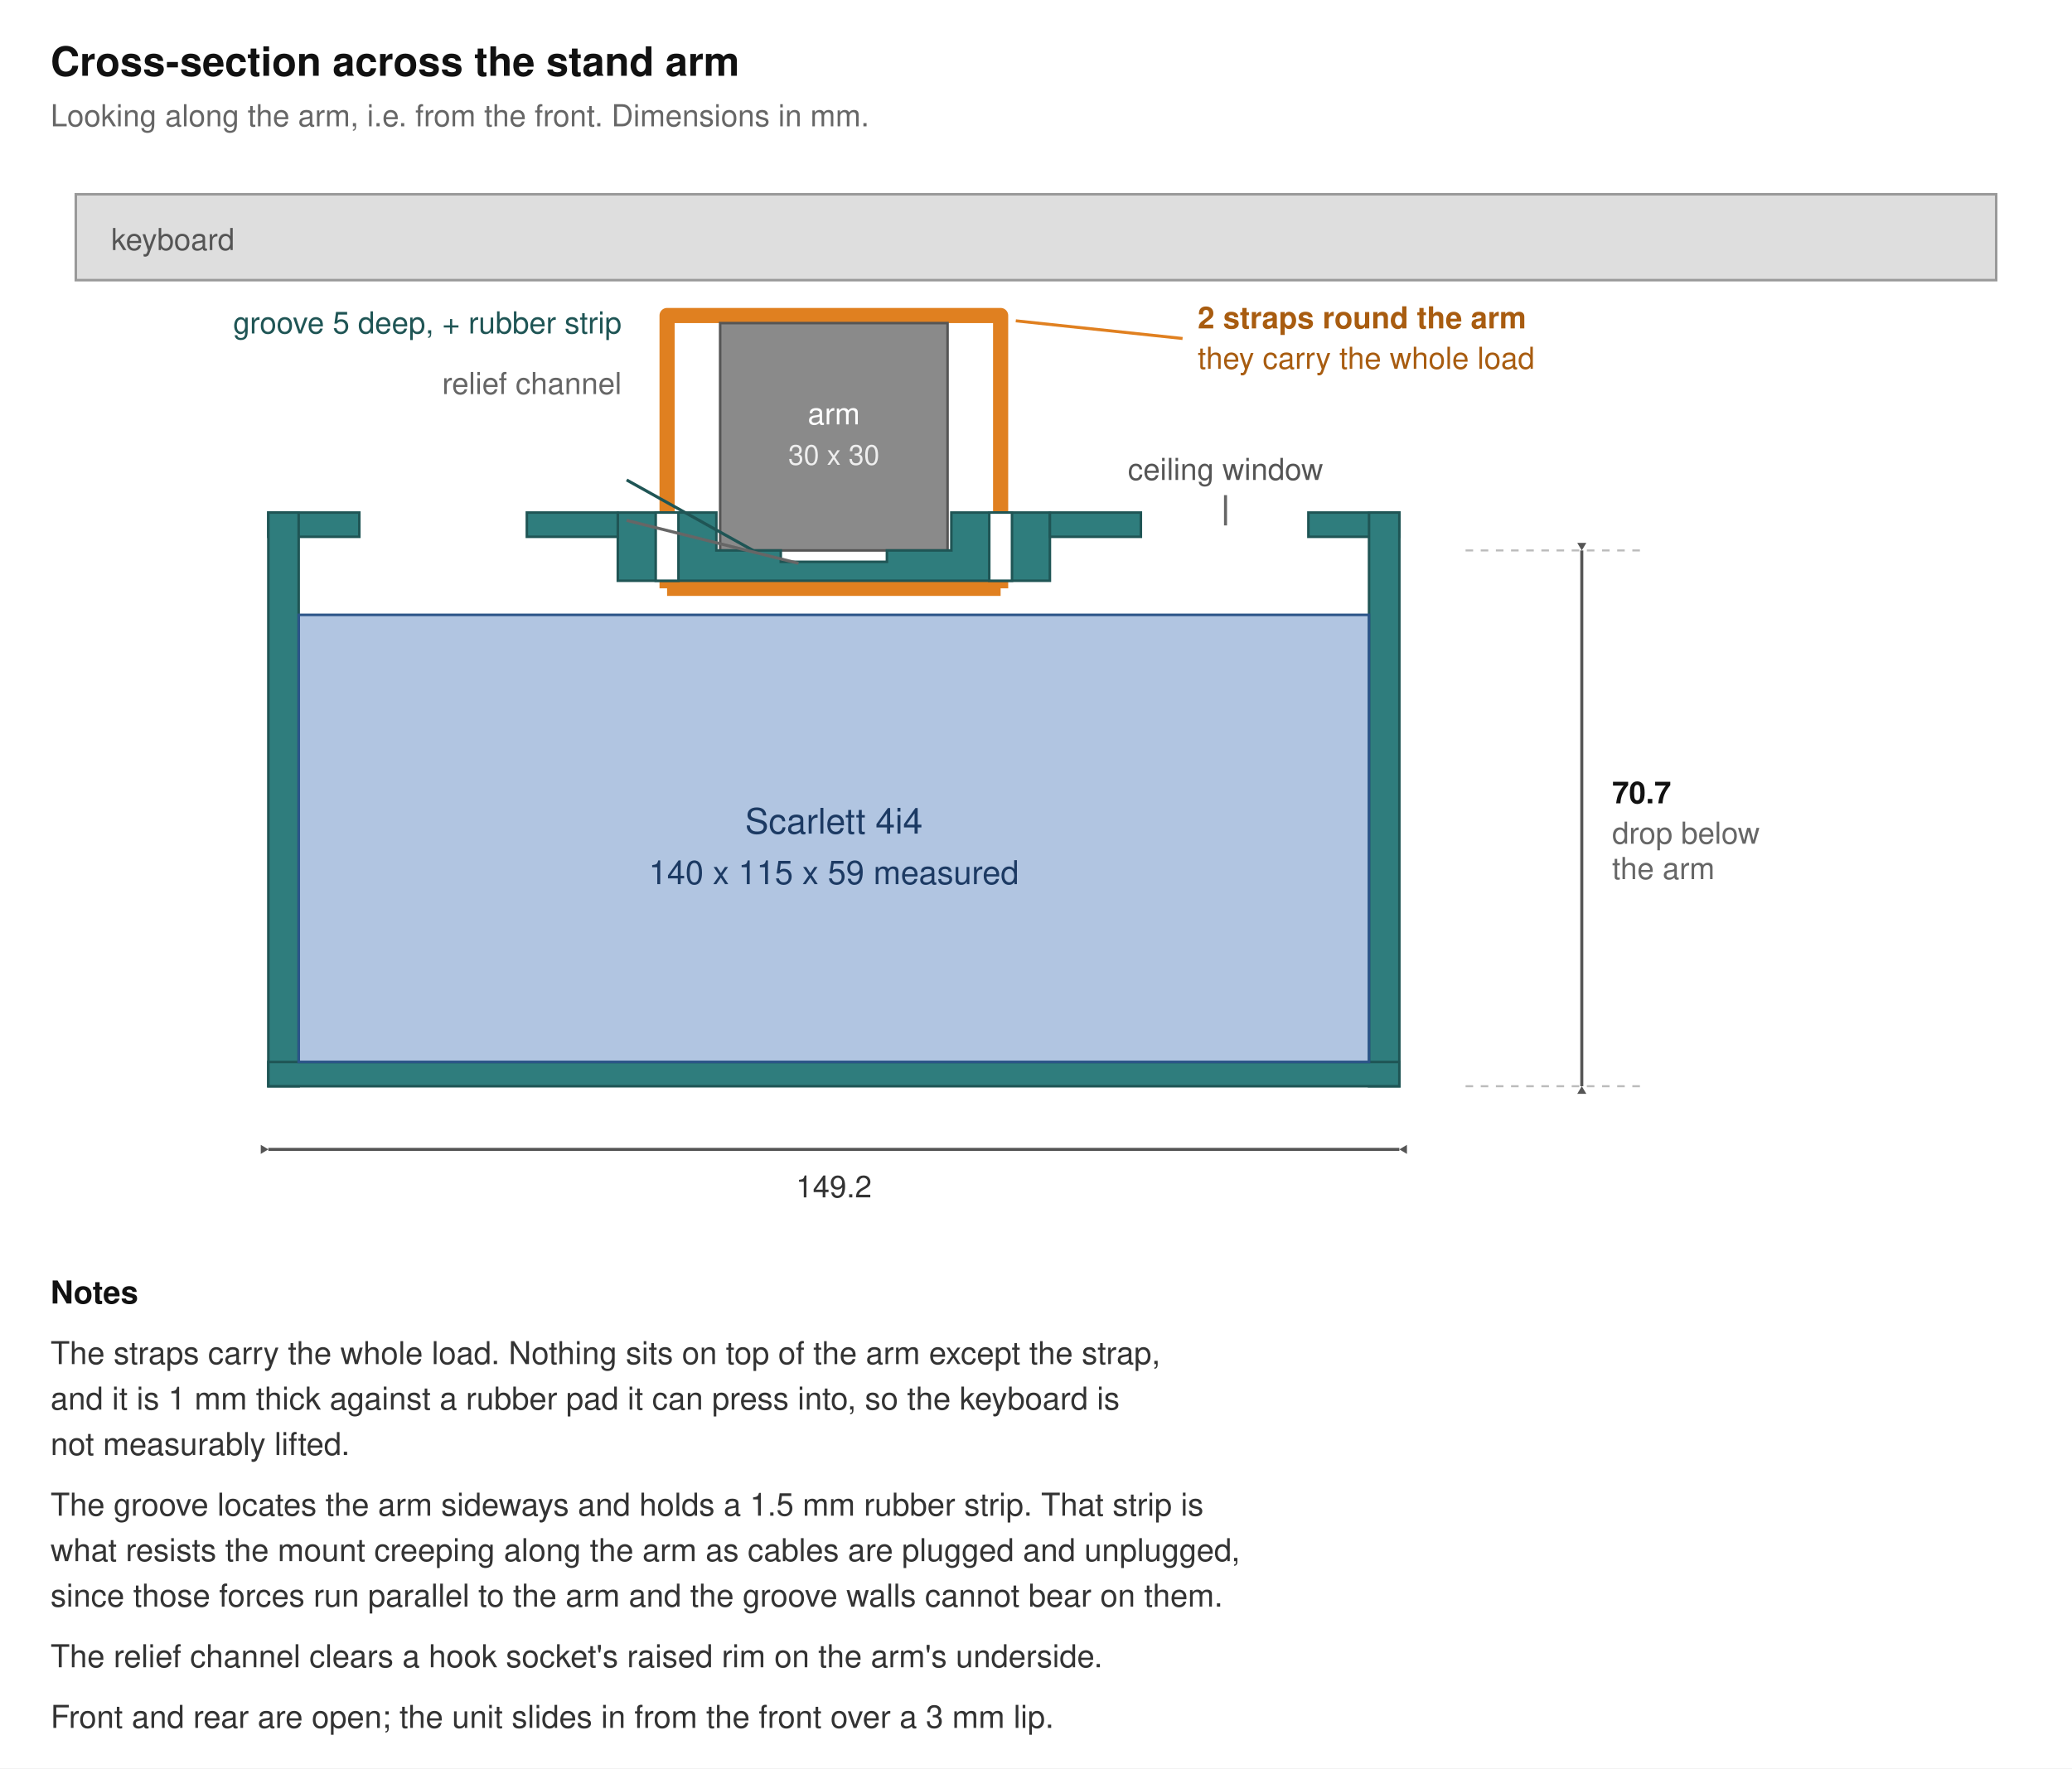
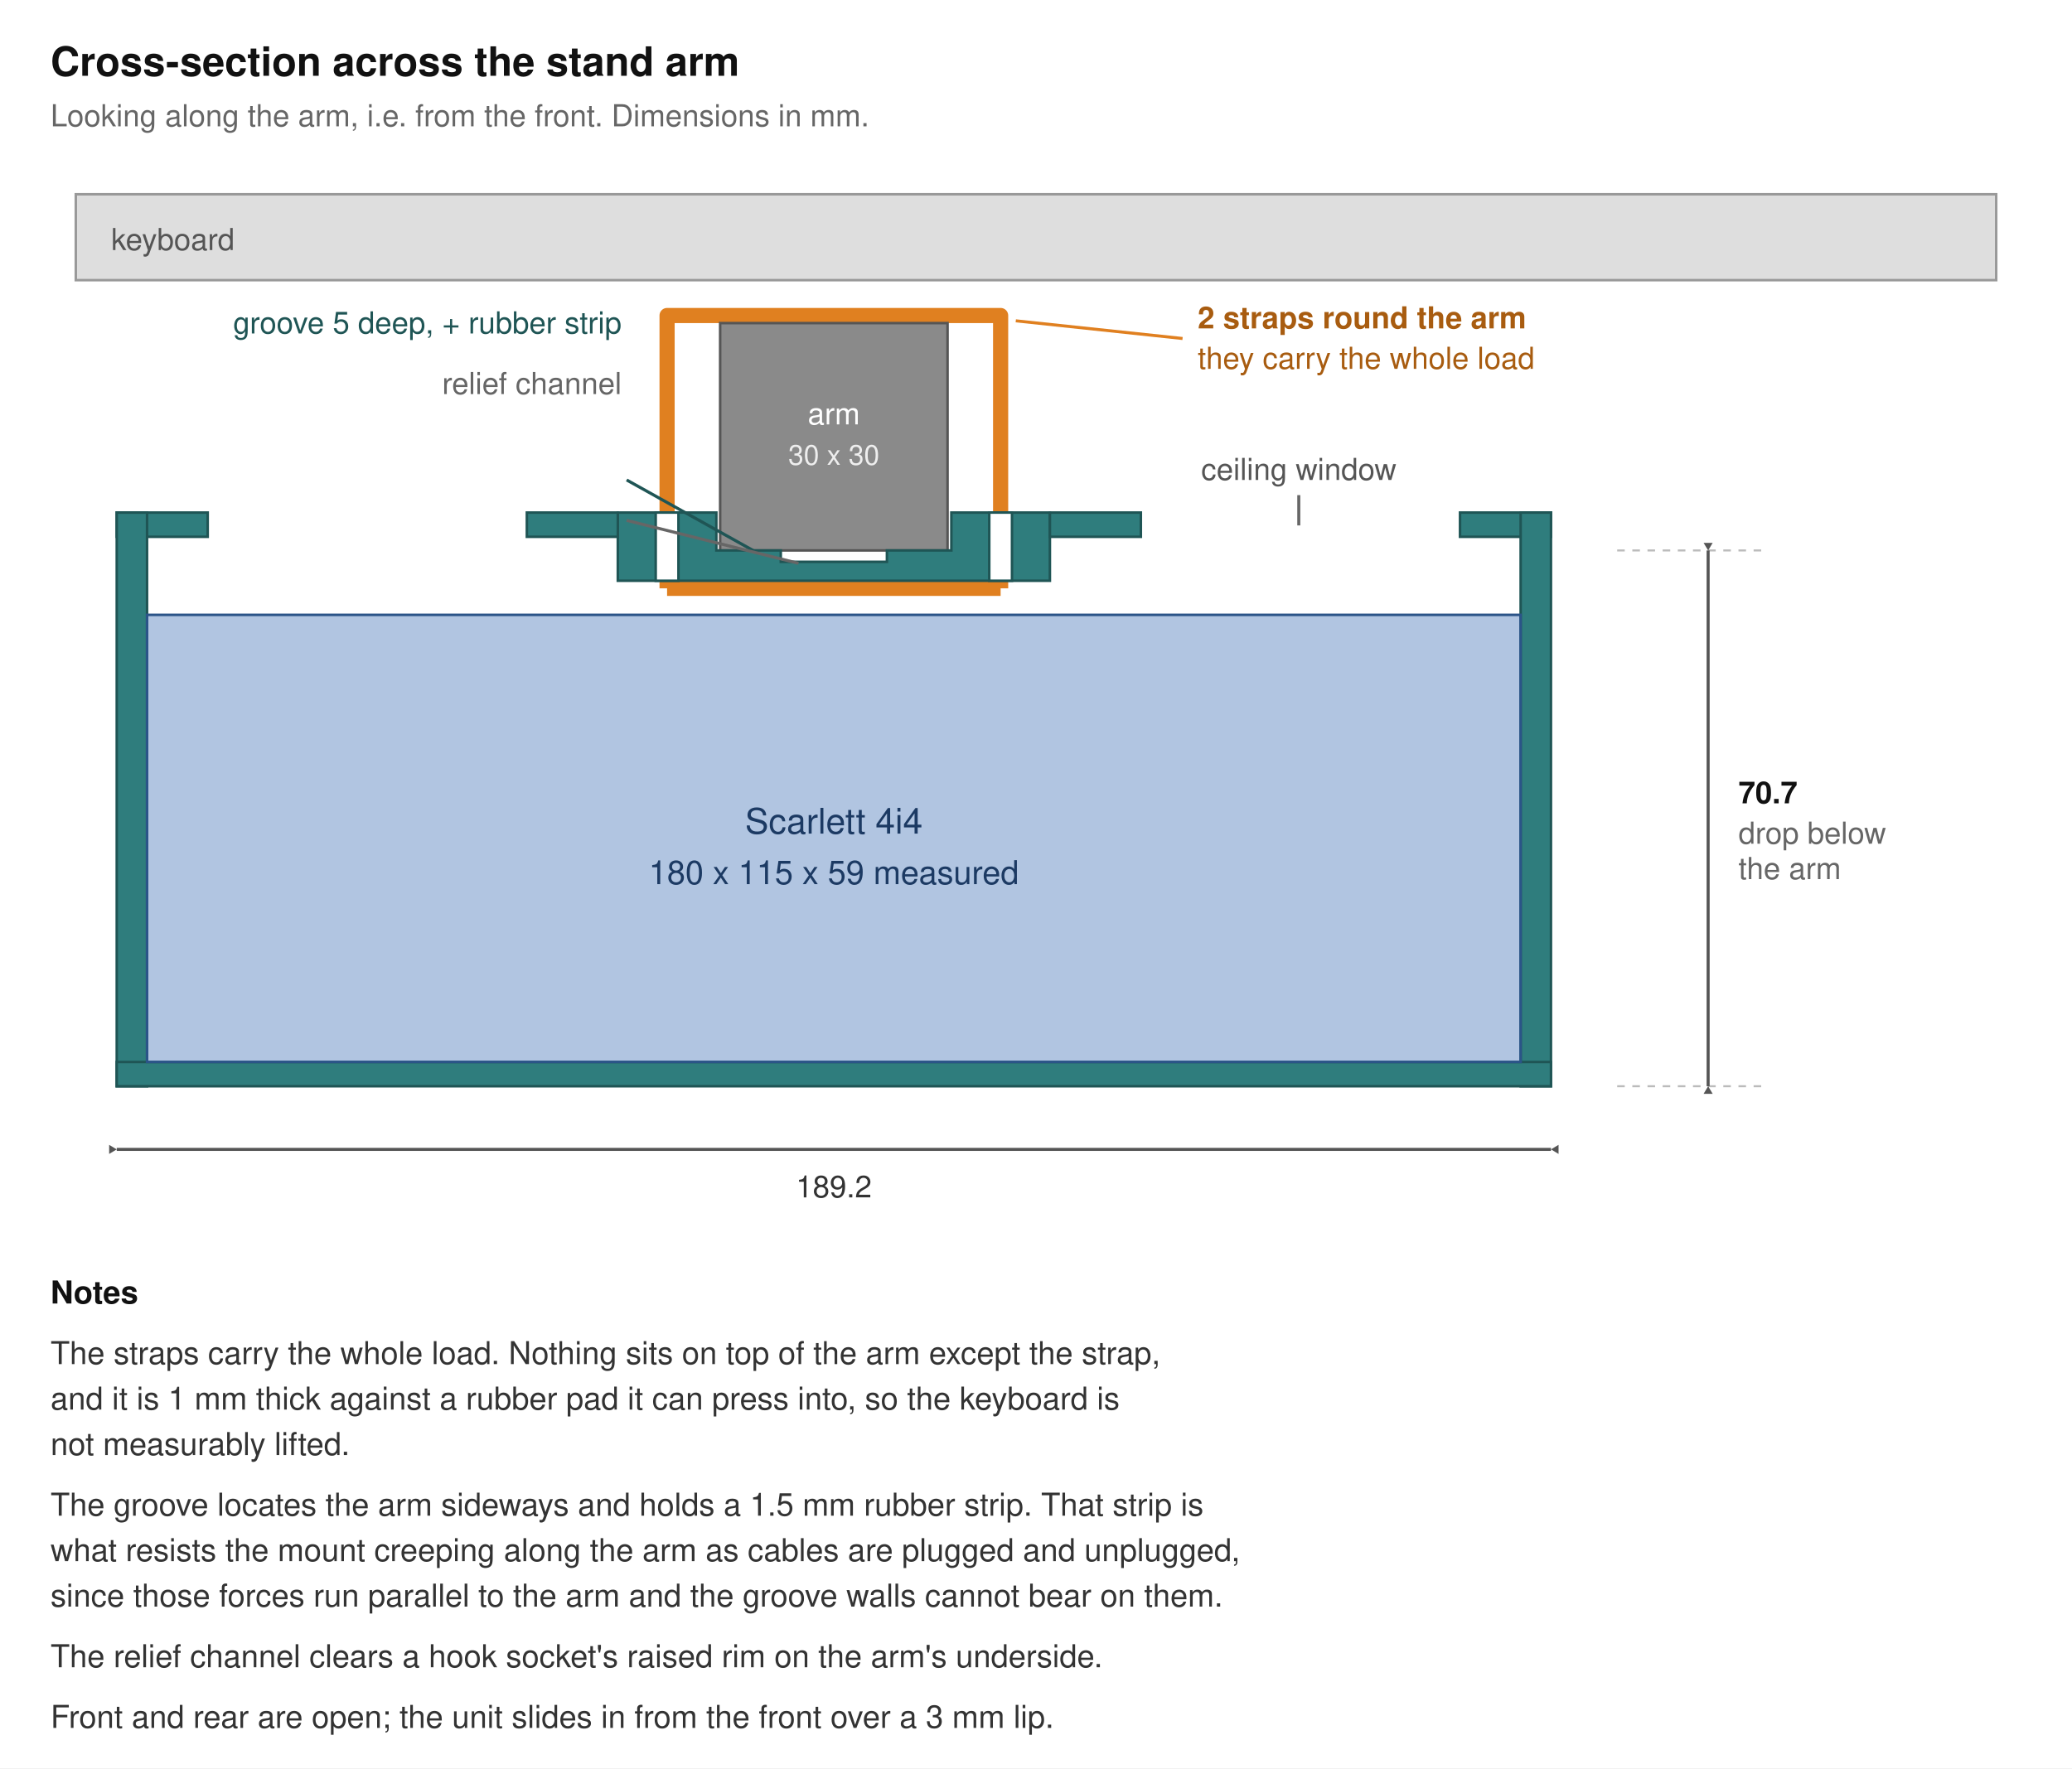
<svg xmlns="http://www.w3.org/2000/svg" viewBox="0 0 820 700" width="820" height="700" font-family="Helvetica, Arial, sans-serif">
  <rect width="820" height="700" fill="#ffffff" />
  <text x="20" y="30" font-size="16" font-weight="bold" fill="#111">Cross-section across the stand arm</text>
  <text x="20" y="50" font-size="12" fill="#666">Looking along the arm, i.e. from the front. Dimensions in mm.</text>
  <rect x="30" y="76.9" width="760" height="34" fill="#dedede" stroke="#999" />
  <text x="44" y="99" font-size="12" fill="#555">keyboard</text>
  <path d="M264,232.9 L264,124.9 L396,124.9 L396,232.9" fill="none" stroke="#e08020" stroke-width="6" stroke-linejoin="round" />
  <path d="M264,232.9 L396,232.9" fill="none" stroke="#e08020" stroke-width="6" />
  <rect x="285" y="127.9" width="90" height="90" fill="#8a8a8a" stroke="#555" />
  <text x="330" y="168" font-size="12" fill="#fff" text-anchor="middle">arm</text>
  <text x="330" y="184" font-size="11" fill="#eee" text-anchor="middle">30 x 30</text>
  <g fill="#2f7d7d" stroke="#1f5555" stroke-width="1">
    <path d="M244.5,229.9 L244.5,202.9 L283.5,202.9 L283.5,217.9 L309,217.9 L309,222.4              L351,222.4 L351,217.9 L376.5,217.9 L376.5,202.9 L415.5,202.9 L415.5,229.9 Z" />
-     <rect x="106.2" y="202.9" width="36" height="9.6" />
+     <rect x="46.2" y="202.9" width="36" height="9.6" />
    <rect x="208.5" y="202.9" width="36" height="9.6" />
    <rect x="415.5" y="202.9" width="36" height="9.6" />
-     <rect x="517.8" y="202.9" width="36" height="9.6" />
-     <rect x="106.2" y="202.9" width="12" height="227.1" />
-     <rect x="541.8" y="202.9" width="12" height="227.1" />
-     <rect x="106.2" y="420.4" width="447.6" height="9.6" />
+     <rect x="577.8" y="202.9" width="36" height="9.6" />
+     <rect x="46.2" y="202.9" width="12" height="227.1" />
+     <rect x="601.8" y="202.9" width="12" height="227.1" />
+     <rect x="46.2" y="420.4" width="567.6" height="9.6" />
  </g>
  <rect x="259.5" y="202.9" width="9" height="27" fill="#ffffff" stroke="#1f5555" stroke-width="1" />
  <rect x="391.5" y="202.9" width="9" height="27" fill="#ffffff" stroke="#1f5555" stroke-width="1" />
-   <rect x="118.2" y="243.4" width="423.6" height="177" fill="#3d6fb4" fill-opacity="0.4" stroke="#2b5488" />
+   <rect x="58.2" y="243.4" width="543.6" height="177" fill="#3d6fb4" fill-opacity="0.4" stroke="#2b5488" />
  <text x="330" y="330" font-size="14" fill="#1c3a63" text-anchor="middle">Scarlett 4i4</text>
-   <text x="330" y="350" font-size="13" fill="#1c3a63" text-anchor="middle">140 x 115 x 59 measured</text>
+   <text x="330" y="350" font-size="13" fill="#1c3a63" text-anchor="middle">180 x 115 x 59 measured</text>
  <g font-size="12">
    <line x1="248" y1="190" x2="300" y2="219" stroke="#1f5555" stroke-width="1.2" />
    <text x="246" y="132" fill="#1f5555" text-anchor="end">groove 5 deep, + rubber strip</text>
    <line x1="248" y1="206" x2="316" y2="223" stroke="#666" stroke-width="1.2" />
    <text x="246" y="156" fill="#666" text-anchor="end">relief channel</text>
    <line x1="468" y1="134" x2="402" y2="127" stroke="#e08020" stroke-width="1.2" />
    <text x="474" y="130" fill="#a85c10" font-weight="bold">2 straps round the arm</text>
    <text x="474" y="146" fill="#a85c10">they carry the whole load</text>
-     <line x1="485" y1="196" x2="485" y2="208" stroke="#666" stroke-width="1.2" />
-     <text x="485" y="190" fill="#555" text-anchor="middle">ceiling window</text>
-     <line x1="580" y1="217.9" x2="650" y2="217.9" stroke="#bbb" stroke-width="0.8" stroke-dasharray="3 3" />
-     <line x1="580" y1="430" x2="650" y2="430" stroke="#bbb" stroke-width="0.8" stroke-dasharray="3 3" />
-     <line x1="626" y1="217.9" x2="626" y2="430" stroke="#555" stroke-width="1.2" marker-start="url(#ar)" marker-end="url(#ar)" />
-     <text x="638" y="318" fill="#111" font-weight="bold">70.7</text>
-     <text x="638" y="334" fill="#666">drop below</text>
-     <text x="638" y="348" fill="#666">the arm</text>
-     <line x1="106.2" y1="455" x2="553.8" y2="455" stroke="#555" stroke-width="1.2" marker-start="url(#ar)" marker-end="url(#ar)" />
-     <text x="330" y="474" fill="#333" text-anchor="middle">149.2</text>
+     <line x1="514" y1="196" x2="514" y2="208" stroke="#666" stroke-width="1.2" />
+     <text x="514" y="190" fill="#555" text-anchor="middle">ceiling window</text>
+     <line x1="640" y1="217.9" x2="700" y2="217.9" stroke="#bbb" stroke-width="0.8" stroke-dasharray="3 3" />
+     <line x1="640" y1="430" x2="700" y2="430" stroke="#bbb" stroke-width="0.8" stroke-dasharray="3 3" />
+     <line x1="676" y1="217.9" x2="676" y2="430" stroke="#555" stroke-width="1.2" marker-start="url(#ar)" marker-end="url(#ar)" />
+     <text x="688" y="318" fill="#111" font-weight="bold">70.7</text>
+     <text x="688" y="334" fill="#666">drop below</text>
+     <text x="688" y="348" fill="#666">the arm</text>
+     <line x1="46.2" y1="455" x2="613.8" y2="455" stroke="#555" stroke-width="1.2" marker-start="url(#ar)" marker-end="url(#ar)" />
+     <text x="330" y="474" fill="#333" text-anchor="middle">189.2</text>
  </g>
  <g font-size="12.5" fill="#333">
    <text x="20" y="516" font-weight="bold" fill="#111">Notes</text>
    <text x="20" y="540">The straps carry the whole load. Nothing sits on top of the arm except the strap,</text>
    <text x="20" y="558">and it is 1 mm thick against a rubber pad it can press into, so the keyboard is</text>
    <text x="20" y="576">not measurably lifted.</text>
    <text x="20" y="600">The groove locates the arm sideways and holds a 1.5 mm rubber strip. That strip is</text>
    <text x="20" y="618">what resists the mount creeping along the arm as cables are plugged and unplugged,</text>
    <text x="20" y="636">since those forces run parallel to the arm and the groove walls cannot bear on them.</text>
    <text x="20" y="660">The relief channel clears a hook socket's raised rim on the arm's underside.</text>
    <text x="20" y="684">Front and rear are open; the unit slides in from the front over a 3 mm lip.</text>
  </g>
  <defs>
    <marker id="ar" viewBox="0 0 10 10" refX="5" refY="5" markerWidth="5" markerHeight="5" orient="auto-start-reverse">
      <path d="M 10 2 L 5 5 L 10 8 z" fill="#555" />
    </marker>
  </defs>
</svg>
